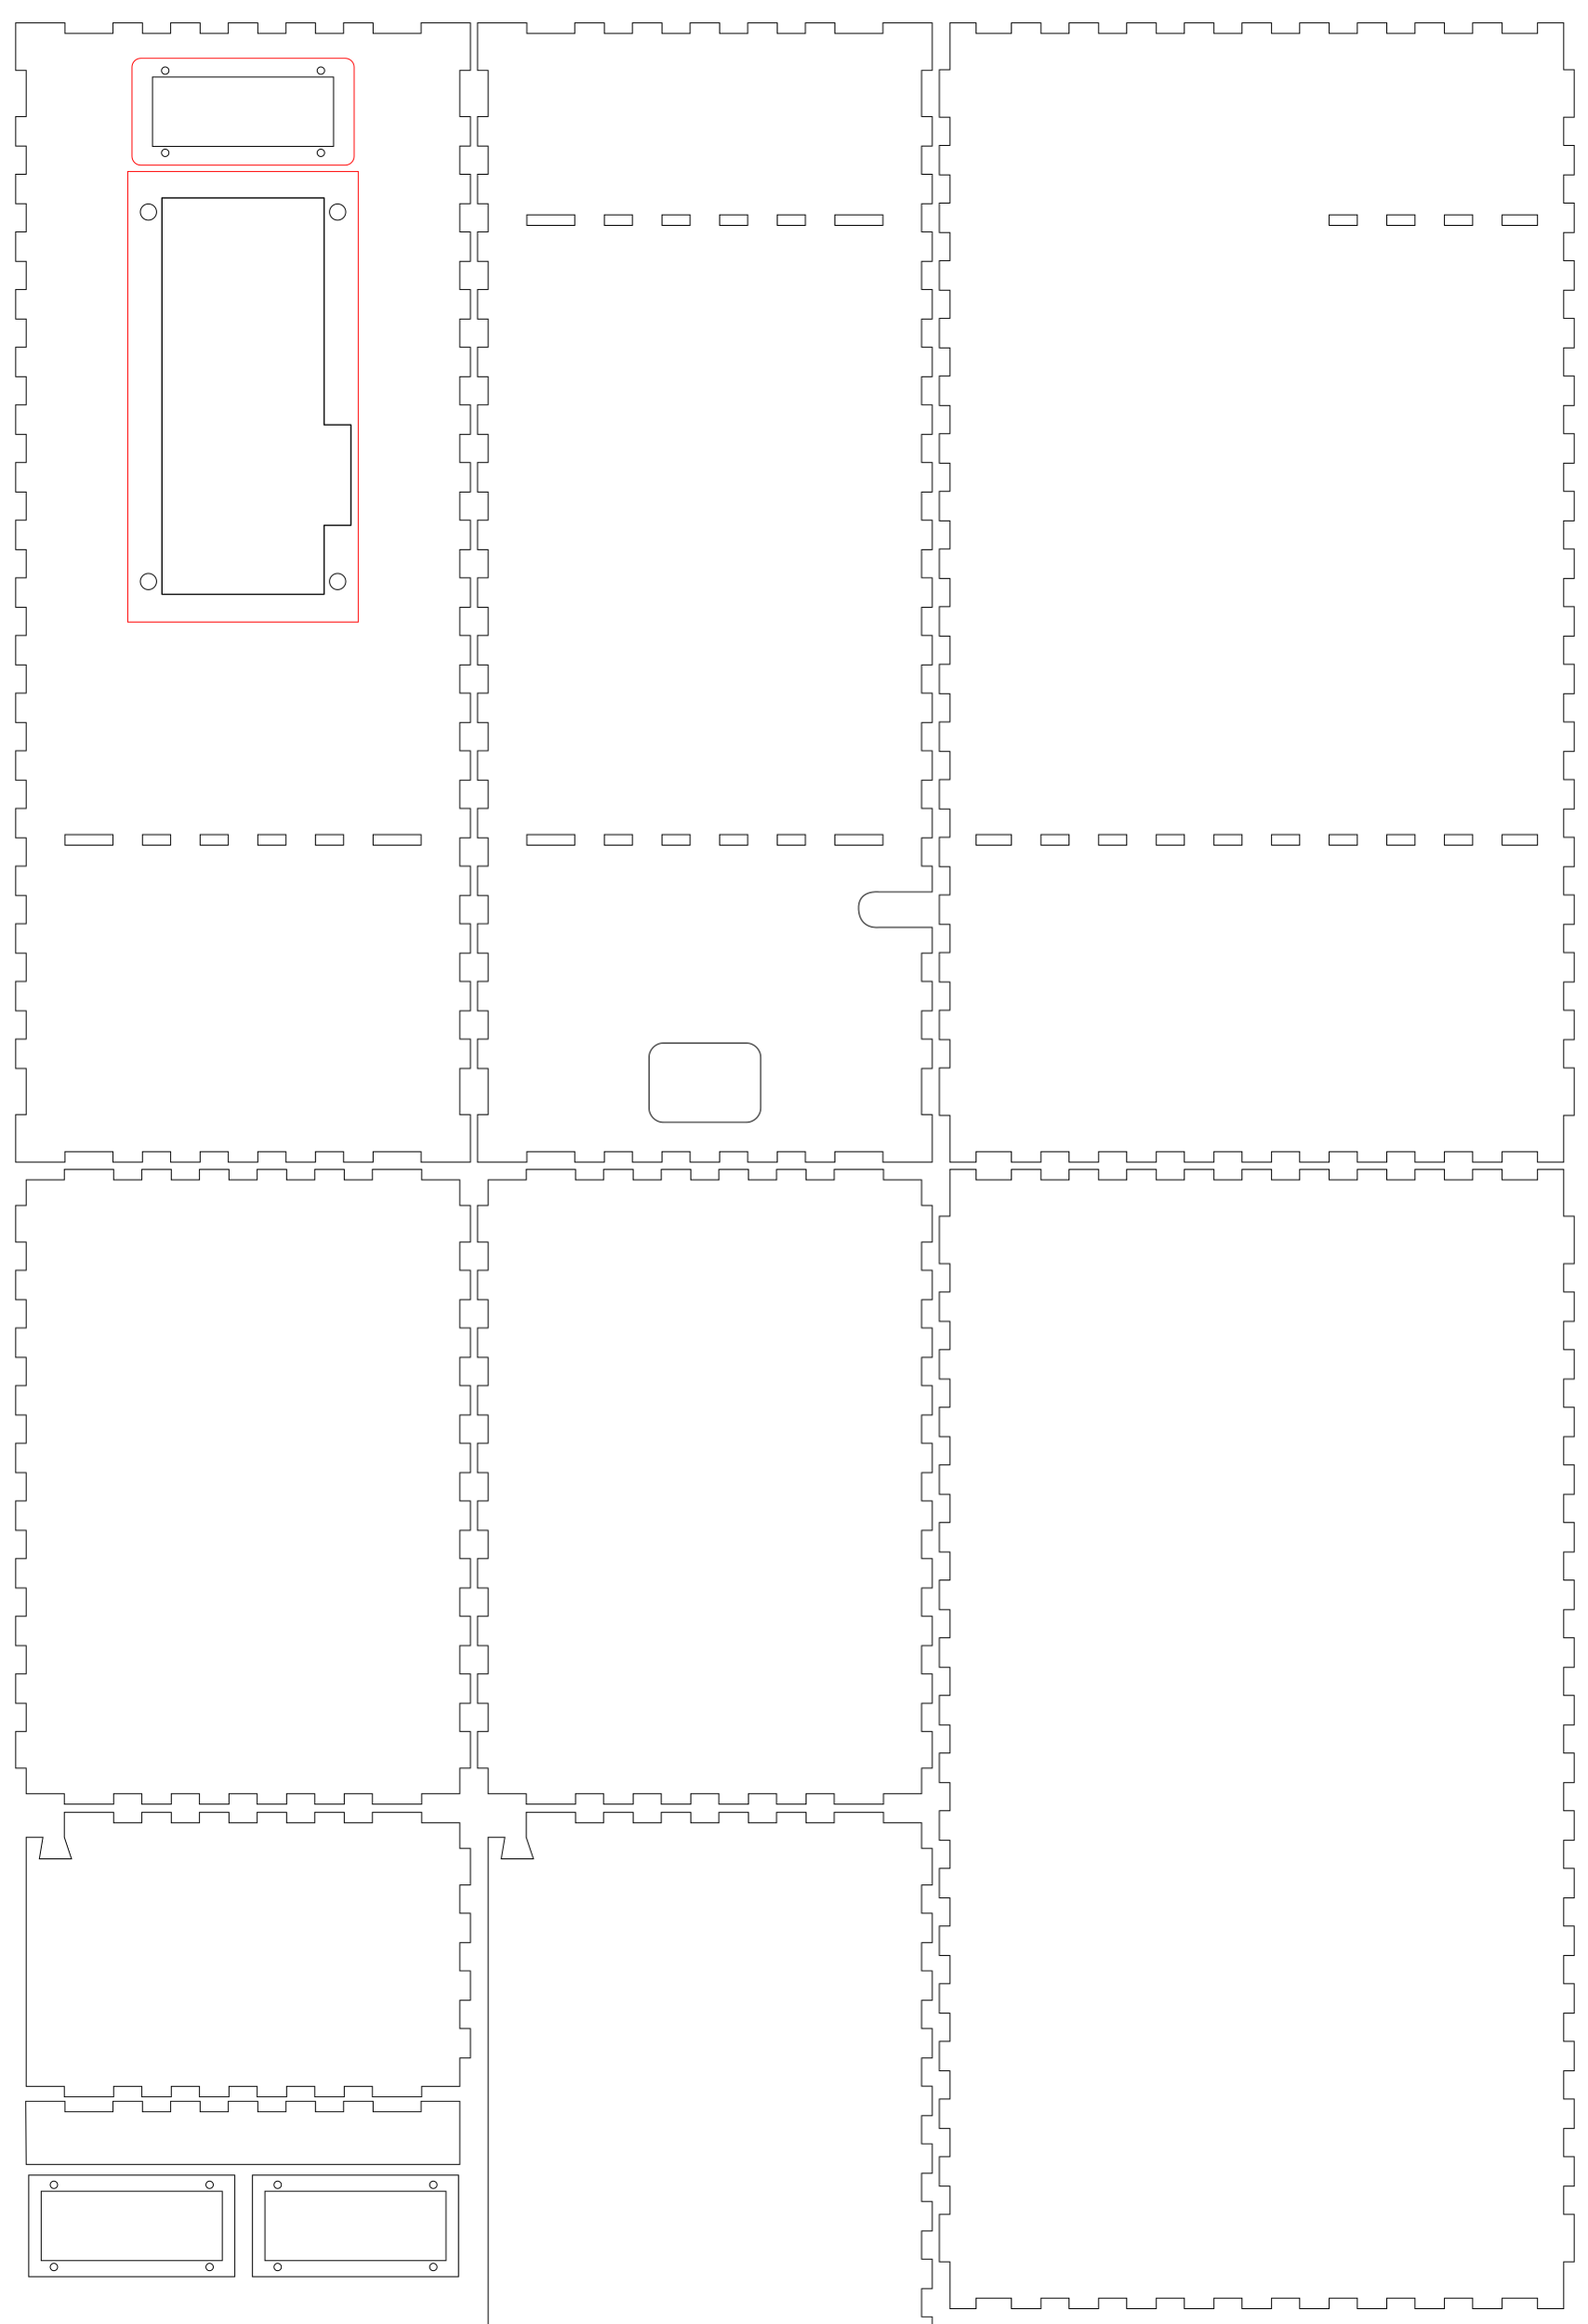
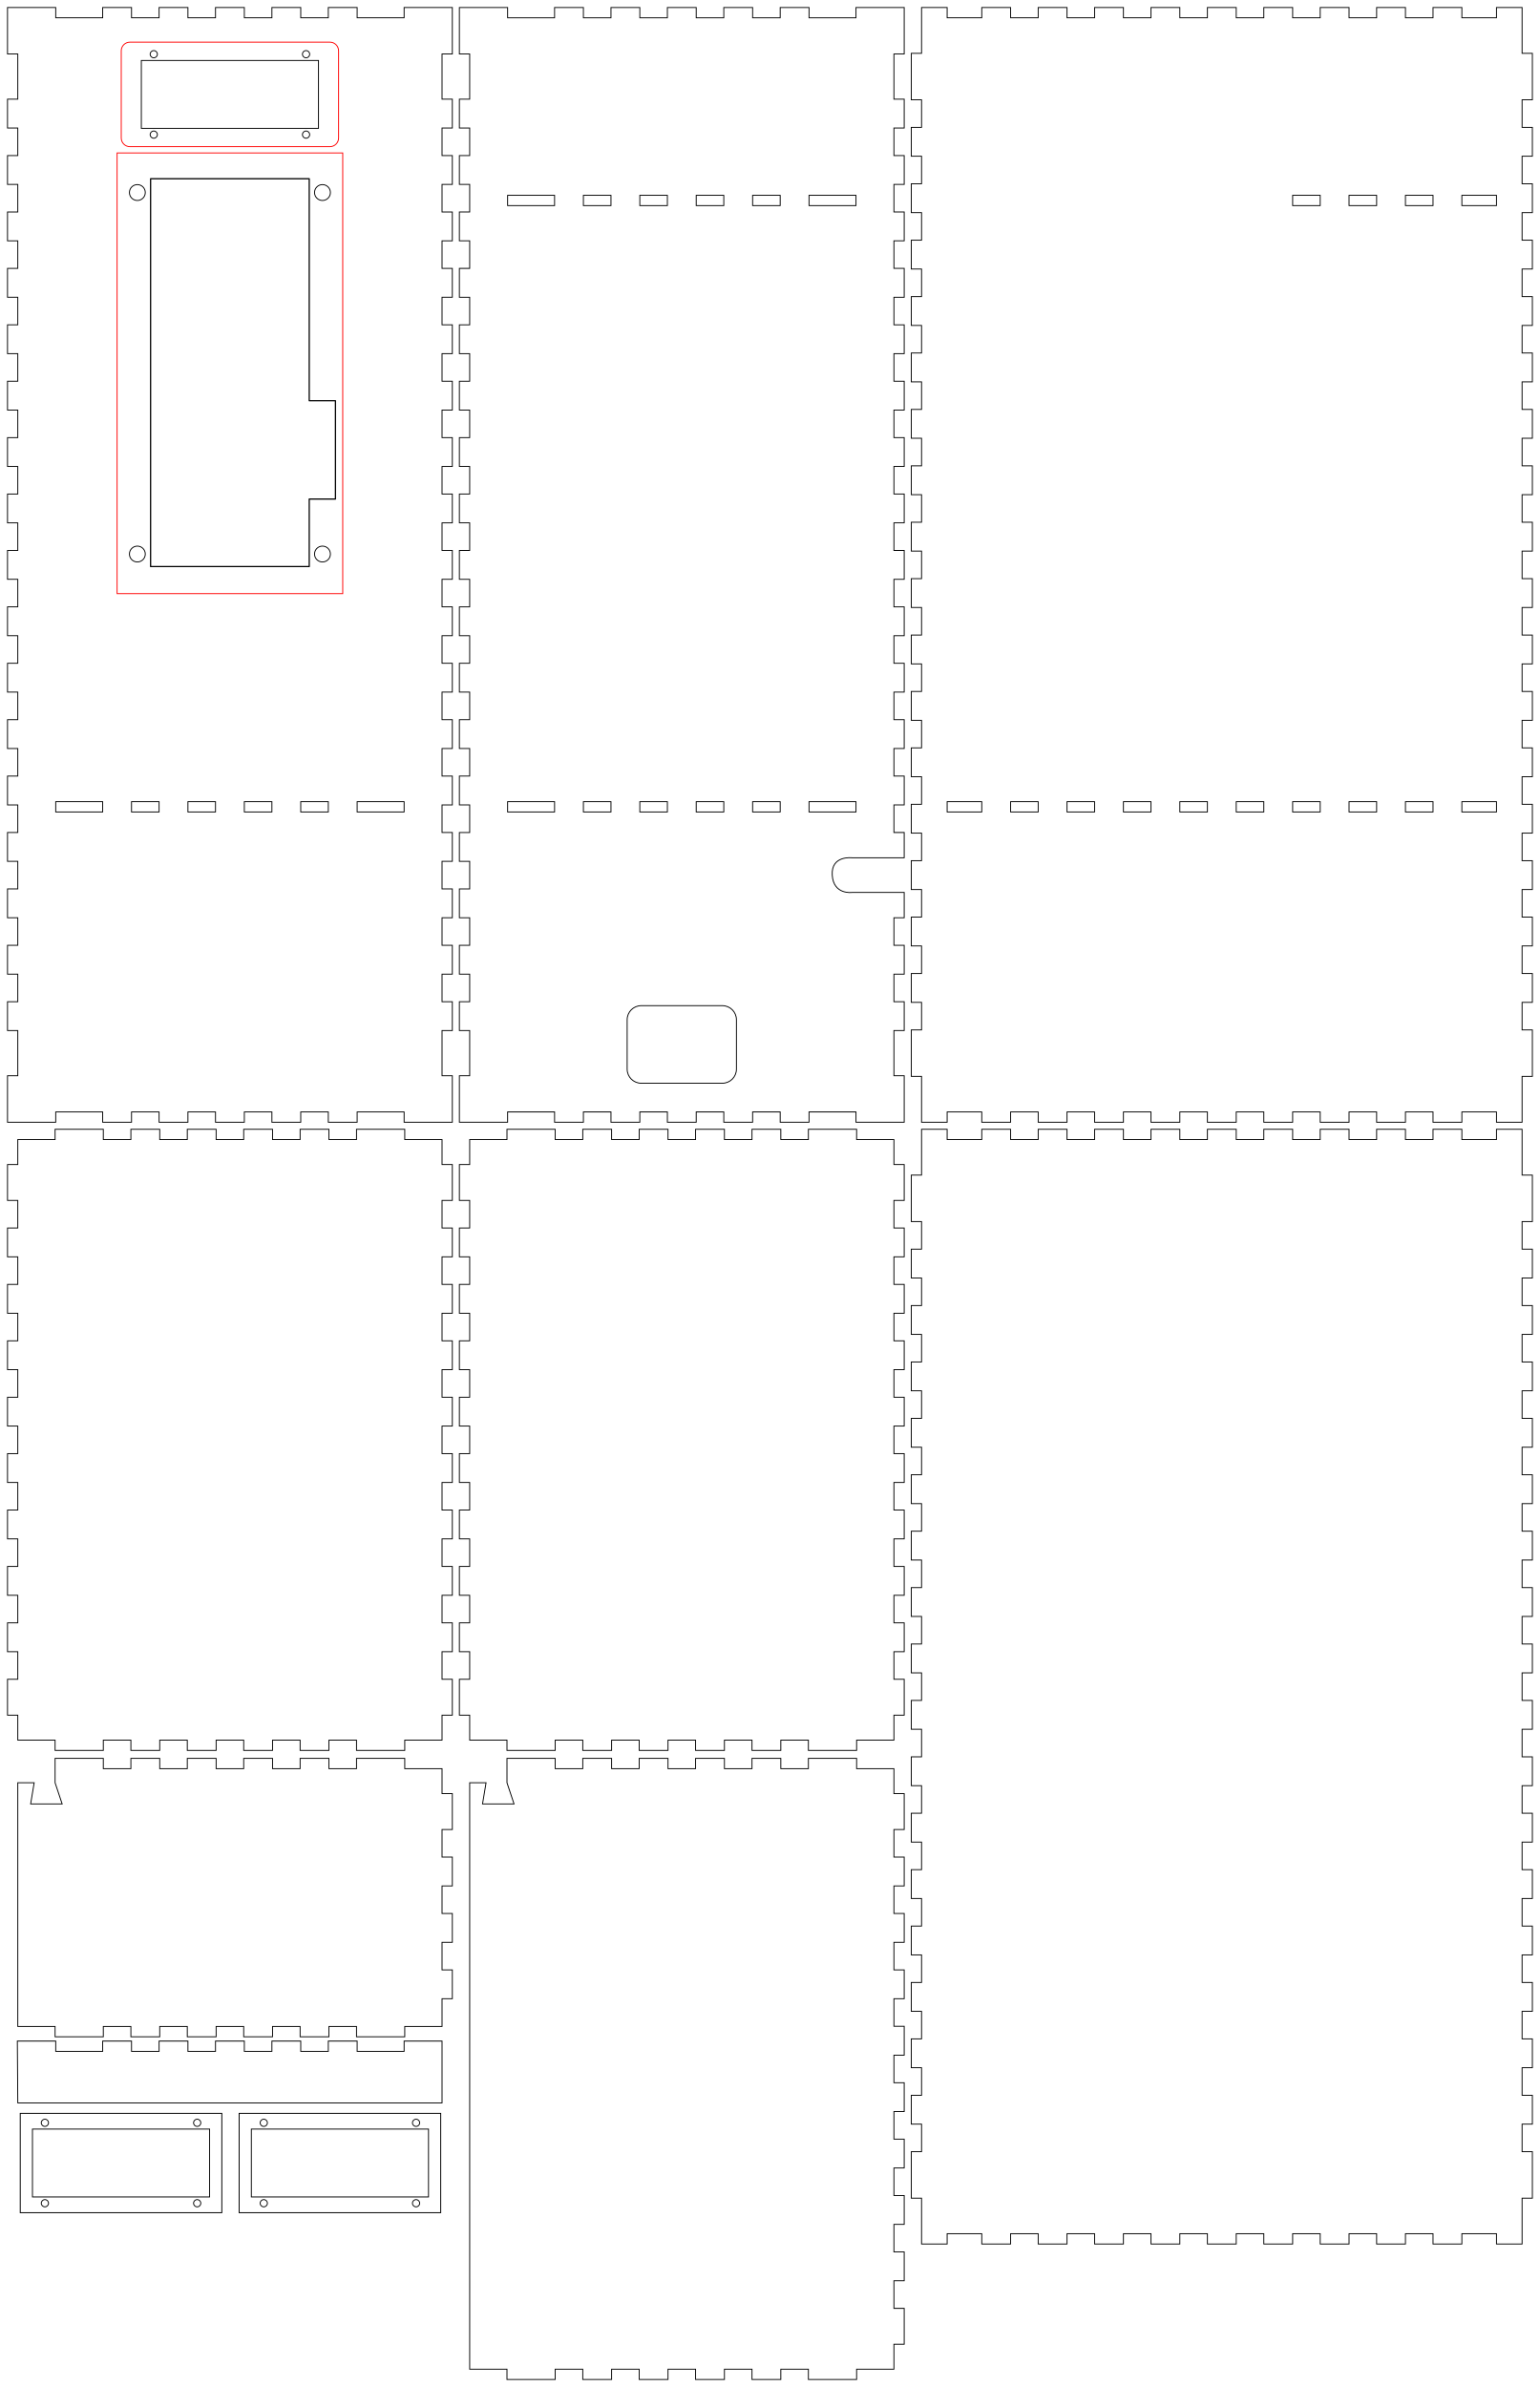
- <svg xmlns="http://www.w3.org/2000/svg" version="1.1" width="440.7mm" height="644.7mm" viewBox=" 0 0 1561.537 2284.372" id="svg2">
+ <svg xmlns="http://www.w3.org/2000/svg" version="1.1" width="436.794mm" height="677.048mm" viewBox="0 0 1547.697 2398.991" id="svg2">
  <defs id="defs30">
    <style id="style6">.a,.b{fill:none;}.a{stroke:#a52aff;stroke-miterlimit:10;stroke-width:0.5px;}.b{stroke:#000;stroke-linecap:round;stroke-linejoin:round;}</style>
  </defs>
-   <g transform="translate(15.41334,22.50002)" id="g4">
-     <polygon style="fill:none;stroke:#000000;stroke-width:0.9" points="48.472,0 48.472,10.346 95.669,10.346 95.669,0 124.654,0 124.654,10.346 152.362,10.346 152.362,0 181.347,0 181.347,10.346 209.055,10.346 209.055,0 238.04,0 238.04,10.346 265.748,10.346 265.748,0 294.733,0 294.733,10.346 322.441,10.346 322.441,0 351.425,0 351.425,10.346 398.622,10.346 398.622,0 447.095,0 447.095,46.701 436.748,46.701 436.748,92.126 447.095,92.126 447.095,121.11 436.748,121.11 436.748,148.819 447.095,148.819 447.095,177.803 436.748,177.803 436.748,205.512 447.095,205.512 447.095,234.496 436.748,234.496 436.748,262.205 447.095,262.205 447.095,291.189 436.748,291.189 436.748,318.898 447.095,318.898 447.095,347.882 436.748,347.882 436.748,375.591 447.095,375.591 447.095,404.575 436.748,404.575 436.748,432.284 447.095,432.284 447.095,461.268 436.748,461.268 436.748,488.977 447.095,488.977 447.095,517.961 436.748,517.961 436.748,545.67 447.095,545.67 447.095,574.654 436.748,574.654 436.748,602.363 447.095,602.363 447.095,631.347 436.748,631.347 436.748,659.056 447.095,659.056 447.095,688.04 436.748,688.04 436.748,715.749 447.095,715.749 447.095,744.733 436.748,744.733 436.748,772.442 447.095,772.442 447.095,801.426 436.748,801.426 436.748,829.135 447.095,829.135 447.095,858.119 436.748,858.119 436.748,885.827 447.095,885.827 447.095,914.812 436.748,914.812 436.748,942.52 447.095,942.52 447.095,971.505 436.748,971.505 436.748,999.213 447.095,999.213 447.095,1028.198 436.748,1028.198 436.748,1073.623 447.095,1073.623 447.095,1120.324 398.622,1120.324 398.622,1109.977 351.425,1109.977 351.425,1120.324 322.441,1120.324 322.441,1109.977 294.733,1109.977 294.733,1120.324 265.748,1120.324 265.748,1109.977 238.04,1109.977 238.04,1120.324 209.055,1120.324 209.055,1109.977 181.347,1109.977 181.347,1120.324 152.362,1120.324 152.362,1109.977 124.654,1109.977 124.654,1120.324 95.669,1120.324 95.669,1109.977 48.472,1109.977 48.472,1120.324 0,1120.324 0,1073.623 10.346,1073.623 10.346,1028.198 0,1028.198 0,999.213 10.346,999.213 10.346,971.505 0,971.505 0,942.52 10.346,942.52 10.346,914.812 0,914.812 0,885.827 10.346,885.827 10.346,858.119 0,858.119 0,829.135 10.346,829.135 10.346,801.426 0,801.426 0,772.442 10.346,772.442 10.346,744.733 0,744.733 0,715.749 10.346,715.749 10.346,688.04 0,688.04 0,659.056 10.346,659.056 10.346,631.347 0,631.347 0,602.363 10.346,602.363 10.346,574.654 0,574.654 0,545.67 10.346,545.67 10.346,517.961 0,517.961 0,488.977 10.346,488.977 10.346,461.268 0,461.268 0,432.284 10.346,432.284 10.346,404.575 0,404.575 0,375.591 10.346,375.591 10.346,347.882 0,347.882 0,318.898 10.346,318.898 10.346,291.189 0,291.189 0,262.205 10.346,262.205 10.346,234.496 0,234.496 0,205.512 10.346,205.512 10.346,177.803 0,177.803 0,148.819 10.346,148.819 10.346,121.11 0,121.11 0,92.126 10.346,92.126 10.346,46.701 0,46.701 0,0 " id="polygon6" />
+   <g transform="translate(7.536559,7.53662)" id="g4">
+     <polygon style="fill:none;stroke:#000000;stroke-width:0.9" points="95.669,0 124.654,0 124.654,10.346 152.362,10.346 152.362,0 181.347,0 181.347,10.346 209.055,10.346 209.055,0 238.04,0 238.04,10.346 265.748,10.346 265.748,0 294.733,0 294.733,10.346 322.441,10.346 322.441,0 351.425,0 351.425,10.346 398.622,10.346 398.622,0 447.095,0 447.095,46.701 436.748,46.701 436.748,92.126 447.095,92.126 447.095,121.11 436.748,121.11 436.748,148.819 447.095,148.819 447.095,177.803 436.748,177.803 436.748,205.512 447.095,205.512 447.095,234.496 436.748,234.496 436.748,262.205 447.095,262.205 447.095,291.189 436.748,291.189 436.748,318.898 447.095,318.898 447.095,347.882 436.748,347.882 436.748,375.591 447.095,375.591 447.095,404.575 436.748,404.575 436.748,432.284 447.095,432.284 447.095,461.268 436.748,461.268 436.748,488.977 447.095,488.977 447.095,517.961 436.748,517.961 436.748,545.67 447.095,545.67 447.095,574.654 436.748,574.654 436.748,602.363 447.095,602.363 447.095,631.347 436.748,631.347 436.748,659.056 447.095,659.056 447.095,688.04 436.748,688.04 436.748,715.749 447.095,715.749 447.095,744.733 436.748,744.733 436.748,772.442 447.095,772.442 447.095,801.426 436.748,801.426 436.748,829.135 447.095,829.135 447.095,858.119 436.748,858.119 436.748,885.827 447.095,885.827 447.095,914.812 436.748,914.812 436.748,942.52 447.095,942.52 447.095,971.505 436.748,971.505 436.748,999.213 447.095,999.213 447.095,1028.198 436.748,1028.198 436.748,1073.623 447.095,1073.623 447.095,1120.324 398.622,1120.324 398.622,1109.977 351.425,1109.977 351.425,1120.324 322.441,1120.324 322.441,1109.977 294.733,1109.977 294.733,1120.324 265.748,1120.324 265.748,1109.977 238.04,1109.977 238.04,1120.324 209.055,1120.324 209.055,1109.977 181.347,1109.977 181.347,1120.324 152.362,1120.324 152.362,1109.977 124.654,1109.977 124.654,1120.324 95.669,1120.324 95.669,1109.977 48.472,1109.977 48.472,1120.324 0,1120.324 0,1073.623 10.346,1073.623 10.346,1028.198 0,1028.198 0,999.213 10.346,999.213 10.346,971.505 0,971.505 0,942.52 10.346,942.52 10.346,914.812 0,914.812 0,885.827 10.346,885.827 10.346,858.119 0,858.119 0,829.135 10.346,829.135 10.346,801.426 0,801.426 0,772.442 10.346,772.442 10.346,744.733 0,744.733 0,715.749 10.346,715.749 10.346,688.04 0,688.04 0,659.056 10.346,659.056 10.346,631.347 0,631.347 0,602.363 10.346,602.363 10.346,574.654 0,574.654 0,545.67 10.346,545.67 10.346,517.961 0,517.961 0,488.977 10.346,488.977 10.346,461.268 0,461.268 0,432.284 10.346,432.284 10.346,404.575 0,404.575 0,375.591 10.346,375.591 10.346,347.882 0,347.882 0,318.898 10.346,318.898 10.346,291.189 0,291.189 0,262.205 10.346,262.205 10.346,234.496 0,234.496 0,205.512 10.346,205.512 10.346,177.803 0,177.803 0,148.819 10.346,148.819 10.346,121.11 0,121.11 0,92.126 10.346,92.126 10.346,46.701 0,46.701 0,0 48.472,0 48.472,10.346 95.669,10.346 " id="polygon6" />
  </g>
-   <g transform="translate(469.5949, 22.50002) " id="g8">
+   <g transform="translate(461.7181,7.53662)" id="g8">
    <path style="fill:none;stroke:#000000;stroke-width:0.9" d="m 0,0 48.472,0 0,10.346 47.197,0 0,-10.346 28.984,0 0,10.346 27.709,0 0,-10.346 28.984,0 0,10.346 27.709,0 0,-10.346 28.984,0 0,10.346 27.709,0 0,-10.346 28.984,0 0,10.346 27.709,0 0,-10.346 28.984,0 0,10.346 47.197,0 0,-10.346 48.472,0 0,46.701 -10.346,0 0,45.425 10.346,0 0,28.984 -10.346,0 0,27.709 10.346,0 0,28.984 -10.346,0 0,27.709 10.346,0 0,28.984 -10.346,0 0,27.709 10.346,0 0,28.984 -10.346,0 0,27.709 10.346,0 0,28.984 -10.346,0 0,27.709 10.346,0 0,28.984 -10.346,0 0,27.709 10.346,0 0,28.984 -10.346,0 0,27.709 10.346,0 0,28.984 -10.346,0 0,27.709 10.346,0 0,28.984 -10.346,0 0,27.709 10.346,0 0,28.984 -10.346,0 0,27.709 10.346,0 0,28.984 -10.346,0 0,27.709 10.346,0 0,28.984 -10.346,0 0,27.709 10.346,0 0,28.984 -10.346,0 0,27.709 10.346,0 0,25.441 -52.347,0 c 0,0 -21.25,-2.688 -20,17.398 1.25,20.086 20,17.398 20,17.398 l 52.347,0 0,25.441 -10.346,0 0,27.709 10.346,0 0,28.984 -10.346,0 0,27.709 10.346,0 0,28.984 -10.346,0 0,45.425 10.346,0 0,46.701 -48.472,0 0,-10.347 -47.197,0 0,10.347 -28.984,0 0,-10.347 -27.709,0 0,10.347 -28.984,0 0,-10.347 -27.709,0 0,10.347 -28.984,0 0,-10.347 -27.709,0 0,10.347 -28.984,0 0,-10.347 -27.709,0 0,10.347 -28.984,0 0,-10.347 -47.197,0 0,10.347 -48.472,0 0,-46.701 10.346,0 0,-45.425 -10.346,0 0,-28.984 10.346,0 0,-27.709 -10.346,0 0,-28.984 10.346,0 0,-27.709 -10.346,0 0,-28.984 10.346,0 0,-27.709 -10.346,0 0,-28.984 10.346,0 0,-27.709 -10.346,0 0,-28.984 10.346,0 0,-27.709 -10.346,0 0,-28.984 10.346,0 0,-27.709 -10.346,0 0,-28.984 10.346,0 0,-27.709 -10.346,0 0,-28.984 10.346,0 0,-27.709 -10.346,0 0,-28.984 10.346,0 0,-27.709 -10.346,0 0,-28.984 10.346,0 0,-27.709 -10.346,0 0,-28.984 10.346,0 0,-27.709 -10.346,0 0,-28.984 10.346,0 0,-27.709 -10.346,0 0,-28.984 10.346,0 0,-27.709 -10.346,0 0,-28.984 10.346,0 0,-27.709 -10.346,0 0,-28.984 10.346,0 0,-27.709 -10.346,0 0,-28.984 10.346,0 0,-27.709 -10.346,0 0,-28.984 10.346,0 0,-45.425 -10.346,0 z" id="polygon10" />
  </g>
-   <g transform="translate(923.7763,22.50002)" id="g12">
-     <polygon style="fill:none;stroke:#000000;stroke-width:0.9" points="36.071,0 36.071,10.346 70.866,10.346 70.866,0 99.85,0 99.85,10.346 127.559,10.346 127.559,0 156.543,0 156.543,10.346 184.252,10.346 184.252,0 213.236,0 213.236,10.346 240.945,10.346 240.945,0 269.929,0 269.929,10.346 297.638,10.346 297.638,0 326.622,0 326.622,10.346 354.331,10.346 354.331,0 383.315,0 383.315,10.346 411.024,10.346 411.024,0 440.008,0 440.008,10.346 467.717,10.346 467.717,0 496.701,0 496.701,10.346 524.41,10.346 524.41,0 553.394,0 553.394,10.346 588.189,10.346 588.189,0 613.914,0 613.914,46.063 624.26,46.063 624.26,92.764 613.914,92.764 613.914,120.473 624.26,120.473 624.26,149.457 613.914,149.457 613.914,177.166 624.26,177.166 624.26,206.15 613.914,206.15 613.914,233.858 624.26,233.858 624.26,262.843 613.914,262.843 613.914,290.551 624.26,290.551 624.26,319.536 613.914,319.536 613.914,347.244 624.26,347.244 624.26,376.229 613.914,376.229 613.914,403.937 624.26,403.937 624.26,432.922 613.914,432.922 613.914,460.63 624.26,460.63 624.26,489.615 613.914,489.615 613.914,517.323 624.26,517.323 624.26,546.308 613.914,546.308 613.914,574.016 624.26,574.016 624.26,603 613.914,603 613.914,630.709 624.26,630.709 624.26,659.693 613.914,659.693 613.914,687.402 624.26,687.402 624.26,716.386 613.914,716.386 613.914,744.095 624.26,744.095 624.26,773.079 613.914,773.079 613.914,800.788 624.26,800.788 624.26,829.772 613.914,829.772 613.914,857.481 624.26,857.481 624.26,886.465 613.914,886.465 613.914,914.174 624.26,914.174 624.26,943.158 613.914,943.158 613.914,970.867 624.26,970.867 624.26,999.851 613.914,999.851 613.914,1027.56 624.26,1027.56 624.26,1074.261 613.914,1074.261 613.914,1120.324 588.189,1120.324 588.189,1109.977 553.394,1109.977 553.394,1120.324 524.41,1120.324 524.41,1109.977 496.701,1109.977 496.701,1120.324 467.717,1120.324 467.717,1109.977 440.008,1109.977 440.008,1120.324 411.024,1120.324 411.024,1109.977 383.315,1109.977 383.315,1120.324 354.331,1120.324 354.331,1109.977 326.622,1109.977 326.622,1120.324 297.638,1120.324 297.638,1109.977 269.929,1109.977 269.929,1120.324 240.945,1120.324 240.945,1109.977 213.236,1109.977 213.236,1120.324 184.252,1120.324 184.252,1109.977 156.543,1109.977 156.543,1120.324 127.559,1120.324 127.559,1109.977 99.85,1109.977 99.85,1120.324 70.866,1120.324 70.866,1109.977 36.071,1109.977 36.071,1120.324 10.346,1120.324 10.346,1074.261 0,1074.261 0,1027.56 10.346,1027.56 10.346,999.851 0,999.851 0,970.867 10.346,970.867 10.346,943.158 0,943.158 0,914.174 10.346,914.174 10.346,886.465 0,886.465 0,857.481 10.346,857.481 10.346,829.772 0,829.772 0,800.788 10.346,800.788 10.346,773.079 0,773.079 0,744.095 10.346,744.095 10.346,716.386 0,716.386 0,687.402 10.346,687.402 10.346,659.693 0,659.693 0,630.709 10.346,630.709 10.346,603 0,603 0,574.016 10.346,574.016 10.346,546.308 0,546.308 0,517.323 10.346,517.323 10.346,489.615 0,489.615 0,460.63 10.346,460.63 10.346,432.922 0,432.922 0,403.937 10.346,403.937 10.346,376.229 0,376.229 0,347.244 10.346,347.244 10.346,319.536 0,319.536 0,290.551 10.346,290.551 10.346,262.843 0,262.843 0,233.858 10.346,233.858 10.346,206.15 0,206.15 0,177.166 10.346,177.166 10.346,149.457 0,149.457 0,120.473 10.346,120.473 10.346,92.764 0,92.764 0,46.063 10.346,46.063 10.346,0 " id="polygon14" />
+   <g transform="translate(915.8995,7.53662)" id="g12">
+     <polygon style="fill:none;stroke:#000000;stroke-width:0.9" points="70.866,0 99.85,0 99.85,10.346 127.559,10.346 127.559,0 156.543,0 156.543,10.346 184.252,10.346 184.252,0 213.236,0 213.236,10.346 240.945,10.346 240.945,0 269.929,0 269.929,10.346 297.638,10.346 297.638,0 326.622,0 326.622,10.346 354.331,10.346 354.331,0 383.315,0 383.315,10.346 411.024,10.346 411.024,0 440.008,0 440.008,10.346 467.717,10.346 467.717,0 496.701,0 496.701,10.346 524.41,10.346 524.41,0 553.394,0 553.394,10.346 588.189,10.346 588.189,0 613.914,0 613.914,46.063 624.26,46.063 624.26,92.764 613.914,92.764 613.914,120.473 624.26,120.473 624.26,149.457 613.914,149.457 613.914,177.166 624.26,177.166 624.26,206.15 613.914,206.15 613.914,233.858 624.26,233.858 624.26,262.843 613.914,262.843 613.914,290.551 624.26,290.551 624.26,319.536 613.914,319.536 613.914,347.244 624.26,347.244 624.26,376.229 613.914,376.229 613.914,403.937 624.26,403.937 624.26,432.922 613.914,432.922 613.914,460.63 624.26,460.63 624.26,489.615 613.914,489.615 613.914,517.323 624.26,517.323 624.26,546.308 613.914,546.308 613.914,574.016 624.26,574.016 624.26,603 613.914,603 613.914,630.709 624.26,630.709 624.26,659.693 613.914,659.693 613.914,687.402 624.26,687.402 624.26,716.386 613.914,716.386 613.914,744.095 624.26,744.095 624.26,773.079 613.914,773.079 613.914,800.788 624.26,800.788 624.26,829.772 613.914,829.772 613.914,857.481 624.26,857.481 624.26,886.465 613.914,886.465 613.914,914.174 624.26,914.174 624.26,943.158 613.914,943.158 613.914,970.867 624.26,970.867 624.26,999.851 613.914,999.851 613.914,1027.56 624.26,1027.56 624.26,1074.261 613.914,1074.261 613.914,1120.324 588.189,1120.324 588.189,1109.977 553.394,1109.977 553.394,1120.324 524.41,1120.324 524.41,1109.977 496.701,1109.977 496.701,1120.324 467.717,1120.324 467.717,1109.977 440.008,1109.977 440.008,1120.324 411.024,1120.324 411.024,1109.977 383.315,1109.977 383.315,1120.324 354.331,1120.324 354.331,1109.977 326.622,1109.977 326.622,1120.324 297.638,1120.324 297.638,1109.977 269.929,1109.977 269.929,1120.324 240.945,1120.324 240.945,1109.977 213.236,1109.977 213.236,1120.324 184.252,1120.324 184.252,1109.977 156.543,1109.977 156.543,1120.324 127.559,1120.324 127.559,1109.977 99.85,1109.977 99.85,1120.324 70.866,1120.324 70.866,1109.977 36.071,1109.977 36.071,1120.324 10.346,1120.324 10.346,1074.261 0,1074.261 0,1027.56 10.346,1027.56 10.346,999.851 0,999.851 0,970.867 10.346,970.867 10.346,943.158 0,943.158 0,914.174 10.346,914.174 10.346,886.465 0,886.465 0,857.481 10.346,857.481 10.346,829.772 0,829.772 0,800.788 10.346,800.788 10.346,773.079 0,773.079 0,744.095 10.346,744.095 10.346,716.386 0,716.386 0,687.402 10.346,687.402 10.346,659.693 0,659.693 0,630.709 10.346,630.709 10.346,603 0,603 0,574.016 10.346,574.016 10.346,546.308 0,546.308 0,517.323 10.346,517.323 10.346,489.615 0,489.615 0,460.63 10.346,460.63 10.346,432.922 0,432.922 0,403.937 10.346,403.937 10.346,376.229 0,376.229 0,347.244 10.346,347.244 10.346,319.536 0,319.536 0,290.551 10.346,290.551 10.346,262.843 0,262.843 0,233.858 10.346,233.858 10.346,206.15 0,206.15 0,177.166 10.346,177.166 10.346,149.457 0,149.457 0,120.473 10.346,120.473 10.346,92.764 0,92.764 0,46.063 10.346,46.063 10.346,0 36.071,0 36.071,10.346 70.866,10.346 " id="polygon14" />
  </g>
-   <g transform="translate(923.7763,1149.91)" id="g16">
-     <polygon style="fill:none;stroke:#000000;stroke-width:0.9" points="36.071,10.346 70.866,10.346 70.866,0 99.85,0 99.85,10.346 127.559,10.346 127.559,0 156.543,0 156.543,10.346 184.252,10.346 184.252,0 213.236,0 213.236,10.346 240.945,10.346 240.945,0 269.929,0 269.929,10.346 297.638,10.346 297.638,0 326.622,0 326.622,10.346 354.331,10.346 354.331,0 383.315,0 383.315,10.346 411.024,10.346 411.024,0 440.008,0 440.008,10.346 467.717,10.346 467.717,0 496.701,0 496.701,10.346 524.41,10.346 524.41,0 553.394,0 553.394,10.346 588.189,10.346 588.189,0 613.914,0 613.914,46.063 624.26,46.063 624.26,92.764 613.914,92.764 613.914,120.473 624.26,120.473 624.26,149.457 613.914,149.457 613.914,177.166 624.26,177.166 624.26,206.15 613.914,206.15 613.914,233.858 624.26,233.858 624.26,262.843 613.914,262.843 613.914,290.551 624.26,290.551 624.26,319.536 613.914,319.536 613.914,347.244 624.26,347.244 624.26,376.229 613.914,376.229 613.914,403.937 624.26,403.937 624.26,432.922 613.914,432.922 613.914,460.63 624.26,460.63 624.26,489.615 613.914,489.615 613.914,517.323 624.26,517.323 624.26,546.308 613.914,546.308 613.914,574.016 624.26,574.016 624.26,603 613.914,603 613.914,630.709 624.26,630.709 624.26,659.693 613.914,659.693 613.914,687.402 624.26,687.402 624.26,716.386 613.914,716.386 613.914,744.095 624.26,744.095 624.26,773.079 613.914,773.079 613.914,800.788 624.26,800.788 624.26,829.772 613.914,829.772 613.914,857.481 624.26,857.481 624.26,886.465 613.914,886.465 613.914,914.174 624.26,914.174 624.26,943.158 613.914,943.158 613.914,970.867 624.26,970.867 624.26,999.851 613.914,999.851 613.914,1027.56 624.26,1027.56 624.26,1074.261 613.914,1074.261 613.914,1120.324 588.189,1120.324 588.189,1109.977 553.394,1109.977 553.394,1120.324 524.41,1120.324 524.41,1109.977 496.701,1109.977 496.701,1120.324 467.717,1120.324 467.717,1109.977 440.008,1109.977 440.008,1120.324 411.024,1120.324 411.024,1109.977 383.315,1109.977 383.315,1120.324 354.331,1120.324 354.331,1109.977 326.622,1109.977 326.622,1120.324 297.638,1120.324 297.638,1109.977 269.929,1109.977 269.929,1120.324 240.945,1120.324 240.945,1109.977 213.236,1109.977 213.236,1120.324 184.252,1120.324 184.252,1109.977 156.543,1109.977 156.543,1120.324 127.559,1120.324 127.559,1109.977 99.85,1109.977 99.85,1120.324 70.866,1120.324 70.866,1109.977 36.071,1109.977 36.071,1120.324 10.346,1120.324 10.346,1074.261 0,1074.261 0,1027.56 10.346,1027.56 10.346,999.851 0,999.851 0,970.867 10.346,970.867 10.346,943.158 0,943.158 0,914.174 10.346,914.174 10.346,886.465 0,886.465 0,857.481 10.346,857.481 10.346,829.772 0,829.772 0,800.788 10.346,800.788 10.346,773.079 0,773.079 0,744.095 10.346,744.095 10.346,716.386 0,716.386 0,687.402 10.346,687.402 10.346,659.693 0,659.693 0,630.709 10.346,630.709 10.346,603 0,603 0,574.016 10.346,574.016 10.346,546.308 0,546.308 0,517.323 10.346,517.323 10.346,489.615 0,489.615 0,460.63 10.346,460.63 10.346,432.922 0,432.922 0,403.937 10.346,403.937 10.346,376.229 0,376.229 0,347.244 10.346,347.244 10.346,319.536 0,319.536 0,290.551 10.346,290.551 10.346,262.843 0,262.843 0,233.858 10.346,233.858 10.346,206.15 0,206.15 0,177.166 10.346,177.166 10.346,149.457 0,149.457 0,120.473 10.346,120.473 10.346,92.764 0,92.764 0,46.063 10.346,46.063 10.346,0 36.071,0 " id="polygon18" />
+   <g transform="translate(915.8995,1134.947)" id="g16">
+     <polygon style="fill:none;stroke:#000000;stroke-width:0.9" points="99.85,0 99.85,10.346 127.559,10.346 127.559,0 156.543,0 156.543,10.346 184.252,10.346 184.252,0 213.236,0 213.236,10.346 240.945,10.346 240.945,0 269.929,0 269.929,10.346 297.638,10.346 297.638,0 326.622,0 326.622,10.346 354.331,10.346 354.331,0 383.315,0 383.315,10.346 411.024,10.346 411.024,0 440.008,0 440.008,10.346 467.717,10.346 467.717,0 496.701,0 496.701,10.346 524.41,10.346 524.41,0 553.394,0 553.394,10.346 588.189,10.346 588.189,0 613.914,0 613.914,46.063 624.26,46.063 624.26,92.764 613.914,92.764 613.914,120.473 624.26,120.473 624.26,149.457 613.914,149.457 613.914,177.166 624.26,177.166 624.26,206.15 613.914,206.15 613.914,233.858 624.26,233.858 624.26,262.843 613.914,262.843 613.914,290.551 624.26,290.551 624.26,319.536 613.914,319.536 613.914,347.244 624.26,347.244 624.26,376.229 613.914,376.229 613.914,403.937 624.26,403.937 624.26,432.922 613.914,432.922 613.914,460.63 624.26,460.63 624.26,489.615 613.914,489.615 613.914,517.323 624.26,517.323 624.26,546.308 613.914,546.308 613.914,574.016 624.26,574.016 624.26,603 613.914,603 613.914,630.709 624.26,630.709 624.26,659.693 613.914,659.693 613.914,687.402 624.26,687.402 624.26,716.386 613.914,716.386 613.914,744.095 624.26,744.095 624.26,773.079 613.914,773.079 613.914,800.788 624.26,800.788 624.26,829.772 613.914,829.772 613.914,857.481 624.26,857.481 624.26,886.465 613.914,886.465 613.914,914.174 624.26,914.174 624.26,943.158 613.914,943.158 613.914,970.867 624.26,970.867 624.26,999.851 613.914,999.851 613.914,1027.56 624.26,1027.56 624.26,1074.261 613.914,1074.261 613.914,1120.324 588.189,1120.324 588.189,1109.977 553.394,1109.977 553.394,1120.324 524.41,1120.324 524.41,1109.977 496.701,1109.977 496.701,1120.324 467.717,1120.324 467.717,1109.977 440.008,1109.977 440.008,1120.324 411.024,1120.324 411.024,1109.977 383.315,1109.977 383.315,1120.324 354.331,1120.324 354.331,1109.977 326.622,1109.977 326.622,1120.324 297.638,1120.324 297.638,1109.977 269.929,1109.977 269.929,1120.324 240.945,1120.324 240.945,1109.977 213.236,1109.977 213.236,1120.324 184.252,1120.324 184.252,1109.977 156.543,1109.977 156.543,1120.324 127.559,1120.324 127.559,1109.977 99.85,1109.977 99.85,1120.324 70.866,1120.324 70.866,1109.977 36.071,1109.977 36.071,1120.324 10.346,1120.324 10.346,1074.261 0,1074.261 0,1027.56 10.346,1027.56 10.346,999.851 0,999.851 0,970.867 10.346,970.867 10.346,943.158 0,943.158 0,914.174 10.346,914.174 10.346,886.465 0,886.465 0,857.481 10.346,857.481 10.346,829.772 0,829.772 0,800.788 10.346,800.788 10.346,773.079 0,773.079 0,744.095 10.346,744.095 10.346,716.386 0,716.386 0,687.402 10.346,687.402 10.346,659.693 0,659.693 0,630.709 10.346,630.709 10.346,603 0,603 0,574.016 10.346,574.016 10.346,546.308 0,546.308 0,517.323 10.346,517.323 10.346,489.615 0,489.615 0,460.63 10.346,460.63 10.346,432.922 0,432.922 0,403.937 10.346,403.937 10.346,376.229 0,376.229 0,347.244 10.346,347.244 10.346,319.536 0,319.536 0,290.551 10.346,290.551 10.346,262.843 0,262.843 0,233.858 10.346,233.858 10.346,206.15 0,206.15 0,177.166 10.346,177.166 10.346,149.457 0,149.457 0,120.473 10.346,120.473 10.346,92.764 0,92.764 0,46.063 10.346,46.063 10.346,0 36.071,0 36.071,10.346 70.866,10.346 70.866,0 " id="polygon18" />
  </g>
-   <g transform="translate(15.41334,1149.91)" id="g20">
-     <polygon style="fill:none;stroke:#000000;stroke-width:0.9" points="47.835,0 96.307,0 96.307,10.346 124.016,10.346 124.016,0 153,0 153,10.346 180.709,10.346 180.709,0 209.693,0 209.693,10.346 237.402,10.346 237.402,0 266.386,0 266.386,10.346 294.095,10.346 294.095,0 323.079,0 323.079,10.346 350.788,10.346 350.788,0 399.26,0 399.26,10.346 436.748,10.346 436.748,35.433 447.095,35.433 447.095,71.504 436.748,71.504 436.748,99.213 447.095,99.213 447.095,128.197 436.748,128.197 436.748,155.906 447.095,155.906 447.095,184.89 436.748,184.89 436.748,212.599 447.095,212.599 447.095,241.583 436.748,241.583 436.748,269.292 447.095,269.292 447.095,298.276 436.748,298.276 436.748,325.985 447.095,325.985 447.095,354.969 436.748,354.969 436.748,382.677 447.095,382.677 447.095,411.662 436.748,411.662 436.748,439.37 447.095,439.37 447.095,468.355 436.748,468.355 436.748,496.063 447.095,496.063 447.095,525.048 436.748,525.048 436.748,552.756 447.095,552.756 447.095,588.827 436.748,588.827 436.748,613.914 399.26,613.914 399.26,624.26 350.788,624.26 350.788,613.914 323.079,613.914 323.079,624.26 294.095,624.26 294.095,613.914 266.386,613.914 266.386,624.26 237.402,624.26 237.402,613.914 209.693,613.914 209.693,624.26 180.709,624.26 180.709,613.914 153,613.914 153,624.26 124.016,624.26 124.016,613.914 96.307,613.914 96.307,624.26 47.835,624.26 47.835,613.914 10.346,613.914 10.346,588.827 0,588.827 0,552.756 10.346,552.756 10.346,525.048 0,525.048 0,496.063 10.346,496.063 10.346,468.355 0,468.355 0,439.37 10.346,439.37 10.346,411.662 0,411.662 0,382.677 10.346,382.677 10.346,354.969 0,354.969 0,325.985 10.346,325.985 10.346,298.276 0,298.276 0,269.292 10.346,269.292 10.346,241.583 0,241.583 0,212.599 10.346,212.599 10.346,184.89 0,184.89 0,155.906 10.346,155.906 10.346,128.197 0,128.197 0,99.213 10.346,99.213 10.346,71.504 0,71.504 0,35.433 10.346,35.433 10.346,10.346 47.835,10.346 " id="polygon22" />
+   <g transform="translate(7.536559,1134.947)" id="g20">
+     <polygon style="fill:none;stroke:#000000;stroke-width:0.9" points="124.016,10.346 124.016,0 153,0 153,10.346 180.709,10.346 180.709,0 209.693,0 209.693,10.346 237.402,10.346 237.402,0 266.386,0 266.386,10.346 294.095,10.346 294.095,0 323.079,0 323.079,10.346 350.788,10.346 350.788,0 399.26,0 399.26,10.346 436.748,10.346 436.748,35.433 447.095,35.433 447.095,71.504 436.748,71.504 436.748,99.213 447.095,99.213 447.095,128.197 436.748,128.197 436.748,155.906 447.095,155.906 447.095,184.89 436.748,184.89 436.748,212.599 447.095,212.599 447.095,241.583 436.748,241.583 436.748,269.292 447.095,269.292 447.095,298.276 436.748,298.276 436.748,325.985 447.095,325.985 447.095,354.969 436.748,354.969 436.748,382.677 447.095,382.677 447.095,411.662 436.748,411.662 436.748,439.37 447.095,439.37 447.095,468.355 436.748,468.355 436.748,496.063 447.095,496.063 447.095,525.048 436.748,525.048 436.748,552.756 447.095,552.756 447.095,588.827 436.748,588.827 436.748,613.914 399.26,613.914 399.26,624.26 350.788,624.26 350.788,613.914 323.079,613.914 323.079,624.26 294.095,624.26 294.095,613.914 266.386,613.914 266.386,624.26 237.402,624.26 237.402,613.914 209.693,613.914 209.693,624.26 180.709,624.26 180.709,613.914 153,613.914 153,624.26 124.016,624.26 124.016,613.914 96.307,613.914 96.307,624.26 47.835,624.26 47.835,613.914 10.346,613.914 10.346,588.827 0,588.827 0,552.756 10.346,552.756 10.346,525.048 0,525.048 0,496.063 10.346,496.063 10.346,468.355 0,468.355 0,439.37 10.346,439.37 10.346,411.662 0,411.662 0,382.677 10.346,382.677 10.346,354.969 0,354.969 0,325.985 10.346,325.985 10.346,298.276 0,298.276 0,269.292 10.346,269.292 10.346,241.583 0,241.583 0,212.599 10.346,212.599 10.346,184.89 0,184.89 0,155.906 10.346,155.906 10.346,128.197 0,128.197 0,99.213 10.346,99.213 10.346,71.504 0,71.504 0,35.433 10.346,35.433 10.346,10.346 47.835,10.346 47.835,0 96.307,0 96.307,10.346 " id="polygon22" />
  </g>
-   <g transform="translate(469.5949,1149.91)" id="g24">
-     <polygon style="fill:none;stroke:#000000;stroke-width:0.9" points="47.835,10.346 47.835,0 96.307,0 96.307,10.346 124.016,10.346 124.016,0 153,0 153,10.346 180.709,10.346 180.709,0 209.693,0 209.693,10.346 237.402,10.346 237.402,0 266.386,0 266.386,10.346 294.095,10.346 294.095,0 323.079,0 323.079,10.346 350.788,10.346 350.788,0 399.26,0 399.26,10.346 436.748,10.346 436.748,35.433 447.095,35.433 447.095,71.504 436.748,71.504 436.748,99.213 447.095,99.213 447.095,128.197 436.748,128.197 436.748,155.906 447.095,155.906 447.095,184.89 436.748,184.89 436.748,212.599 447.095,212.599 447.095,241.583 436.748,241.583 436.748,269.292 447.095,269.292 447.095,298.276 436.748,298.276 436.748,325.985 447.095,325.985 447.095,354.969 436.748,354.969 436.748,382.677 447.095,382.677 447.095,411.662 436.748,411.662 436.748,439.37 447.095,439.37 447.095,468.355 436.748,468.355 436.748,496.063 447.095,496.063 447.095,525.048 436.748,525.048 436.748,552.756 447.095,552.756 447.095,588.827 436.748,588.827 436.748,613.914 399.26,613.914 399.26,624.26 350.788,624.26 350.788,613.914 323.079,613.914 323.079,624.26 294.095,624.26 294.095,613.914 266.386,613.914 266.386,624.26 237.402,624.26 237.402,613.914 209.693,613.914 209.693,624.26 180.709,624.26 180.709,613.914 153,613.914 153,624.26 124.016,624.26 124.016,613.914 96.307,613.914 96.307,624.26 47.835,624.26 47.835,613.914 10.346,613.914 10.346,588.827 0,588.827 0,552.756 10.346,552.756 10.346,525.048 0,525.048 0,496.063 10.346,496.063 10.346,468.355 0,468.355 0,439.37 10.346,439.37 10.346,411.662 0,411.662 0,382.677 10.346,382.677 10.346,354.969 0,354.969 0,325.985 10.346,325.985 10.346,298.276 0,298.276 0,269.292 10.346,269.292 10.346,241.583 0,241.583 0,212.599 10.346,212.599 10.346,184.89 0,184.89 0,155.906 10.346,155.906 10.346,128.197 0,128.197 0,99.213 10.346,99.213 10.346,71.504 0,71.504 0,35.433 10.346,35.433 10.346,10.346 " id="polygon26" />
+   <g transform="translate(461.7181,1134.947)" id="g24">
+     <polygon style="fill:none;stroke:#000000;stroke-width:0.9" points="96.307,10.346 124.016,10.346 124.016,0 153,0 153,10.346 180.709,10.346 180.709,0 209.693,0 209.693,10.346 237.402,10.346 237.402,0 266.386,0 266.386,10.346 294.095,10.346 294.095,0 323.079,0 323.079,10.346 350.788,10.346 350.788,0 399.26,0 399.26,10.346 436.748,10.346 436.748,35.433 447.095,35.433 447.095,71.504 436.748,71.504 436.748,99.213 447.095,99.213 447.095,128.197 436.748,128.197 436.748,155.906 447.095,155.906 447.095,184.89 436.748,184.89 436.748,212.599 447.095,212.599 447.095,241.583 436.748,241.583 436.748,269.292 447.095,269.292 447.095,298.276 436.748,298.276 436.748,325.985 447.095,325.985 447.095,354.969 436.748,354.969 436.748,382.677 447.095,382.677 447.095,411.662 436.748,411.662 436.748,439.37 447.095,439.37 447.095,468.355 436.748,468.355 436.748,496.063 447.095,496.063 447.095,525.048 436.748,525.048 436.748,552.756 447.095,552.756 447.095,588.827 436.748,588.827 436.748,613.914 399.26,613.914 399.26,624.26 350.788,624.26 350.788,613.914 323.079,613.914 323.079,624.26 294.095,624.26 294.095,613.914 266.386,613.914 266.386,624.26 237.402,624.26 237.402,613.914 209.693,613.914 209.693,624.26 180.709,624.26 180.709,613.914 153,613.914 153,624.26 124.016,624.26 124.016,613.914 96.307,613.914 96.307,624.26 47.835,624.26 47.835,613.914 10.346,613.914 10.346,588.827 0,588.827 0,552.756 10.346,552.756 10.346,525.048 0,525.048 0,496.063 10.346,496.063 10.346,468.355 0,468.355 0,439.37 10.346,439.37 10.346,411.662 0,411.662 0,382.677 10.346,382.677 10.346,354.969 0,354.969 0,325.985 10.346,325.985 10.346,298.276 0,298.276 0,269.292 10.346,269.292 10.346,241.583 0,241.583 0,212.599 10.346,212.599 10.346,184.89 0,184.89 0,155.906 10.346,155.906 10.346,128.197 0,128.197 0,99.213 10.346,99.213 10.346,71.504 0,71.504 0,35.433 10.346,35.433 10.346,10.346 47.835,10.346 47.835,0 96.307,0 " id="polygon26" />
  </g>
-   <g id="g4548" transform="translate(-1682.001,68.00006)">
+   <g id="g4548" transform="translate(-1689.878,53.03666)">
    <rect y="2070.926" x="1930.231" height="99.845" width="202.601" id="rect4386" style="opacity:1;fill:none;fill-opacity:1;stroke:#000000;stroke-width:0.934;stroke-miterlimit:4;stroke-dasharray:none;stroke-opacity:1" />
    <rect style="opacity:1;fill:none;fill-opacity:1;stroke:#000000;stroke-width:0.9;stroke-miterlimit:4;stroke-dasharray:none;stroke-opacity:1" id="rect4380" width="178.051" height="68.209" x="1942.506" y="2086.744" />
    <ellipse style="opacity:1;fill:none;fill-opacity:1;stroke:#000000;stroke-width:0.9;stroke-miterlimit:4;stroke-dasharray:none;stroke-opacity:1" id="ellipse4382" cx="1955.001" cy="2080.436" rx="3.636" ry="3.636" />
    <ellipse ry="3.636" rx="3.636" cy="2080.436" cx="2108.064" id="ellipse4384" style="opacity:1;fill:none;fill-opacity:1;stroke:#000000;stroke-width:0.9;stroke-miterlimit:4;stroke-dasharray:none;stroke-opacity:1" />
    <ellipse ry="3.636" rx="3.636" cy="2161.26" cx="1955.001" id="ellipse4388" style="opacity:1;fill:none;fill-opacity:1;stroke:#000000;stroke-width:0.9;stroke-miterlimit:4;stroke-dasharray:none;stroke-opacity:1" />
    <ellipse style="opacity:1;fill:none;fill-opacity:1;stroke:#000000;stroke-width:0.9;stroke-miterlimit:4;stroke-dasharray:none;stroke-opacity:1" id="ellipse4390" cx="2108.064" cy="2161.26" rx="3.636" ry="3.636" />
  </g>
-   <g id="g4455" transform="translate(-1792.571,0)">
+   <g id="g4455" transform="translate(-1800.448,-14.9634)">
    <rect style="opacity:1;fill:none;fill-opacity:1;stroke:#000000;stroke-width:0.9;stroke-miterlimit:4;stroke-dasharray:none;stroke-opacity:1" id="rect4457" width="178.051" height="68.209" x="1942.506" y="75.742" />
    <g id="g4459" transform="translate(1816.273,25.41424)" style="stroke-width:0.9;stroke-miterlimit:4;stroke-dasharray:none">
      <circle class="b" cx="308.284" cy="183.061" r="7.975" id="circle4461" style="fill:none;stroke:#000000;stroke-width:0.9;stroke-linecap:round;stroke-linejoin:round;stroke-miterlimit:4;stroke-dasharray:none" />
      <circle class="b" cx="122.234" cy="183.061" r="7.975" id="circle4463" style="fill:none;stroke:#000000;stroke-width:0.9;stroke-linecap:round;stroke-linejoin:round;stroke-miterlimit:4;stroke-dasharray:none" />
      <circle class="b" cx="122.234" cy="546.374" r="7.975" id="circle4465" style="fill:none;stroke:#000000;stroke-width:0.9;stroke-linecap:round;stroke-linejoin:round;stroke-miterlimit:4;stroke-dasharray:none" />
      <circle class="b" cx="308.284" cy="546.374" r="7.975" id="circle4467" style="fill:none;stroke:#000000;stroke-width:0.9;stroke-linecap:round;stroke-linejoin:round;stroke-miterlimit:4;stroke-dasharray:none" />
    </g>
-     <polygon transform="matrix(1.25,0,0,1.25,1632.169,121.2756)" style="fill:none;stroke:#000000;stroke-linecap:round;stroke-linejoin:round" id="polygon4469" points="383.27,316.2 383.27,316.2 404.35,316.2 404.35,237.14 383.27,237.14 383.27,58.66 255.71,58.66 255.71,370.47 383.27,370.47 " class="b" />
+     <polygon transform="matrix(1.25,0,0,1.25,1632.169,121.2756)" style="fill:none;stroke:#000000;stroke-linecap:round;stroke-linejoin:round" id="polygon4469" points="404.35,237.14 383.27,237.14 383.27,58.66 255.71,58.66 255.71,370.47 383.27,370.47 383.27,316.2 383.27,316.2 404.35,316.2 " class="b" />
    <rect style="opacity:1;fill:none;fill-opacity:1;stroke:#ff0101;stroke-width:0.9;stroke-miterlimit:4;stroke-dasharray:none;stroke-opacity:1" id="rect4471" width="226.772" height="442.913" x="1918.146" y="168.675" />
    <ellipse ry="3.636" rx="3.636" cy="69.435" cx="1955.001" id="ellipse4473" style="opacity:1;fill:none;fill-opacity:1;stroke:#000000;stroke-width:0.9;stroke-miterlimit:4;stroke-dasharray:none;stroke-opacity:1" />
    <ellipse style="opacity:1;fill:none;fill-opacity:1;stroke:#000000;stroke-width:0.9;stroke-miterlimit:4;stroke-dasharray:none;stroke-opacity:1" id="ellipse4475" cx="2108.064" cy="69.435" rx="3.636" ry="3.636" />
    <ellipse style="opacity:1;fill:none;fill-opacity:1;stroke:#000000;stroke-width:0.9;stroke-miterlimit:4;stroke-dasharray:none;stroke-opacity:1" id="ellipse4477" cx="1955.001" cy="150.258" rx="3.636" ry="3.636" />
    <ellipse ry="3.636" rx="3.636" cy="150.258" cx="2108.064" id="ellipse4479" style="opacity:1;fill:none;fill-opacity:1;stroke:#000000;stroke-width:0.9;stroke-miterlimit:4;stroke-dasharray:none;stroke-opacity:1" />
    <rect style="opacity:1;fill:none;fill-opacity:1;stroke:#ff0101;stroke-width:0.9;stroke-miterlimit:4;stroke-dasharray:none;stroke-opacity:1" id="rect4481" width="218.437" height="105.051" x="1922.314" y="57.321" rx="8.737" />
  </g>
-   <rect rx="14.173" y="1025.678" x="638.221" height="77.953" width="109.843" id="rect4483" style="opacity:1;fill:none;fill-opacity:1;stroke:#000000;stroke-width:0.9;stroke-miterlimit:4;stroke-dasharray:none;stroke-opacity:1" />
-   <g id="g4485" transform="translate(15.41334,-289.3113)">
+   <rect rx="14.173" y="1010.715" x="630.344" height="77.953" width="109.843" id="rect4483" style="opacity:1;fill:none;fill-opacity:1;stroke:#000000;stroke-width:0.9;stroke-miterlimit:4;stroke-dasharray:none;stroke-opacity:1" />
+   <g id="g4485" transform="translate(7.536559,-304.2747)">
    <path style="fill:none;stroke:#000000;stroke-width:0.9" d="m 398.622,1120.324 0,-10.347 -47.197,0 0,10.347 z m -76.181,0 0,-10.347 -27.709,0 0,10.347 z m -56.693,0 0,-10.347 -27.709,0 0,10.347 z m -56.693,0 0,-10.347 -27.709,0 0,10.347 z m -56.693,0 0,-10.347 -27.709,0 0,10.347 z m -56.693,0 0,-10.347 -47.197,0 0,10.347 z" id="polygon4487" />
  </g>
-   <g transform="translate(469.5949,-289.3113)" id="g4490">
+   <g transform="translate(461.7181,-304.2747)" id="g4490">
    <path id="path4492" d="m 398.622,1120.324 0,-10.347 -47.197,0 0,10.347 z m -76.181,0 0,-10.347 -27.709,0 0,10.347 z m -56.693,0 0,-10.347 -27.709,0 0,10.347 z m -56.693,0 0,-10.347 -27.709,0 0,10.347 z m -56.693,0 0,-10.347 -27.709,0 0,10.347 z m -56.693,0 0,-10.347 -47.197,0 0,10.347 z" style="fill:none;stroke:#000000;stroke-width:0.9" />
  </g>
-   <g id="g4494" transform="translate(923.7763,-289.3113)">
+   <g id="g4494" transform="translate(915.8995,-304.2747)">
    <path style="fill:none;stroke:#000000;stroke-width:0.9" d="m 588.189,1120.324 0,-10.347 -34.795,0 0,10.347 z m -63.78,0 0,-10.347 -27.709,0 0,10.347 z m -56.693,0 0,-10.347 -27.709,0 0,10.347 z m -56.693,0 0,-10.347 -27.709,0 0,10.347 z m -56.693,0 0,-10.347 -27.709,0 0,10.347 z m -56.693,0 0,-10.347 -27.709,0 0,10.347 z m -56.693,0 0,-10.347 -27.709,0 0,10.347 z m -56.693,0 0,-10.347 -27.709,0 0,10.347 z m -56.693,0 0,-10.347 -27.709,0 0,10.347 z m -56.693,0 0,-10.347 -34.795,0 0,10.347 z" id="polygon4496" />
  </g>
-   <g id="g4499" transform="translate(469.5949,-898.7287)">
+   <g id="g4499" transform="translate(461.7181,-913.6921)">
    <path style="fill:none;stroke:#000000;stroke-width:0.9" d="m 398.622,1120.324 0,-10.347 -47.197,0 0,10.347 z m -76.181,0 0,-10.347 -27.709,0 0,10.347 z m -56.693,0 0,-10.347 -27.709,0 0,10.347 z m -56.693,0 0,-10.347 -27.709,0 0,10.347 z m -56.693,0 0,-10.347 -27.709,0 0,10.347 z m -56.693,0 0,-10.347 -47.197,0 0,10.347 z" id="path4501" />
  </g>
-   <g transform="translate(923.7763,-898.7287)" id="g4503">
+   <g transform="translate(915.8995,-913.6921)" id="g4503">
    <path id="path4505" d="m 588.189,1120.324 0,-10.347 -34.795,0 0,10.347 z m -63.78,0 0,-10.347 -27.709,0 0,10.347 z m -56.693,0 0,-10.347 -27.709,0 0,10.347 z m -56.693,0 0,-10.347 -27.709,0 0,10.347 z" style="fill:none;stroke:#000000;stroke-width:0.9" />
  </g>
-   <g id="g4511" transform="translate(469.5949,1782.157)">
+   <g id="g4511" transform="translate(461.7181,1767.194)">
    <path style="fill:none;stroke:#000000;stroke-width:0.9" d="m 96.307,10.346 27.709,0 0,-10.346 28.984,0 0,10.346 27.709,0 0,-10.346 28.984,0 0,10.346 27.709,0 0,-10.346 28.984,0 0,10.346 27.709,0 0,-10.346 28.984,0 0,10.346 27.709,0 0,-10.346 48.472,0 0,10.346 37.488,0 0,25.087 10.346,0 0,36.071 -10.346,0 0,27.709 10.346,0 0,28.984 -10.346,0 0,27.709 10.346,0 0,28.984 -10.346,0 0,27.709 10.346,0 0,28.984 -10.346,0 0,27.709 10.346,0 0,28.984 -10.346,0 0,27.709 10.346,0 0,28.984 -10.346,0 0,27.709 10.346,0 0,28.984 -10.346,0 0,27.709 10.346,0 0,28.984 -10.346,0 0,27.709 10.346,0 0,28.984 -10.346,0 0,27.709 10.346,0 0,36.071 -10.346,0 0,25.087 -37.488,0 0,10.346 -48.472,0 0,-10.346 -27.709,0 0,10.346 -28.984,0 0,-10.346 -27.709,0 0,10.346 -28.984,0 0,-10.346 -27.709,0 0,10.346 -28.984,0 0,-10.346 -27.709,0 0,10.346 -28.984,0 0,-10.346 -27.709,0 0,10.346 -48.472,0 0,-10.346 -37.488,0 0,-589.394 16.459,0 -3.543,21.26 31.659,0 L 47.835,24.52 47.835,0 96.307,0 Z" id="polygon4513" />
  </g>
-   <g transform="translate(15.41334,1782.157)" id="g4535">
+   <g transform="translate(7.536559,1767.194)" id="g4535">
    <path id="path4537" d="m 96.307,10.346 27.709,0 0,-10.346 28.984,0 0,10.346 27.709,0 0,-10.346 28.984,0 0,10.346 27.709,0 0,-10.346 28.984,0 0,10.346 27.709,0 0,-10.346 28.984,0 0,10.346 27.709,0 0,-10.346 48.472,0 0,10.346 37.488,0 0,25.087 10.346,0 0,36.071 -10.346,0 0,27.709 10.346,0 0,28.984 -10.346,0 0,27.709 10.346,0 0,28.984 -10.346,0 0,27.709 10.346,0 0,28.984 -10.346,0 0,27.886 -37.488,0 0,10.346 -48.472,0 0,-10.346 -27.709,0 0,10.346 -28.984,0 0,-10.346 -27.709,0 0,10.346 -28.984,0 0,-10.346 -27.709,0 0,10.346 -28.984,0 0,-10.346 -27.709,0 0,10.346 -28.984,0 0,-10.346 -27.709,0 0,10.346 -48.472,0 0,-10.346 -37.488,0 0,-244.949 16.459,0 -3.543,21.26 31.659,0 L 47.835,24.52 47.835,0 96.307,0 Z" style="fill:none;stroke:#000000;stroke-width:0.9" />
  </g>
-   <g id="g4543" transform="translate(15.41334,1286.094)">
+   <g id="g4543" transform="translate(7.536559,1271.131)">
    <path style="fill:none;stroke:#000000;stroke-width:0.9" d="m 436.748,842.324 1e-5,-62.126 -38.126,0 0,10.347 -47.197,0 0,-10.347 -28.984,0 0,10.347 -27.709,0 0,-10.347 -28.984,0 0,10.347 -27.709,0 0,-10.347 -28.984,0 0,10.347 -27.709,0 0,-10.347 -28.984,0 0,10.347 -27.709,0 0,-10.347 -28.984,0 0,10.347 -47.197,0 0,-10.347 -38.576,0 0.45,62.126 z" id="polygon4545" />
  </g>
-   <g transform="translate(-1902.002,68.00006)" id="g4556">
+   <g transform="translate(-1909.878,53.03666)" id="g4556">
    <rect style="opacity:1;fill:none;fill-opacity:1;stroke:#000000;stroke-width:0.934;stroke-miterlimit:4;stroke-dasharray:none;stroke-opacity:1" id="rect4558" width="202.601" height="99.845" x="1930.231" y="2070.926" />
    <rect y="2086.744" x="1942.506" height="68.209" width="178.051" id="rect4560" style="opacity:1;fill:none;fill-opacity:1;stroke:#000000;stroke-width:0.9;stroke-miterlimit:4;stroke-dasharray:none;stroke-opacity:1" />
    <ellipse ry="3.636" rx="3.636" cy="2080.436" cx="1955.001" id="ellipse4562" style="opacity:1;fill:none;fill-opacity:1;stroke:#000000;stroke-width:0.9;stroke-miterlimit:4;stroke-dasharray:none;stroke-opacity:1" />
    <ellipse style="opacity:1;fill:none;fill-opacity:1;stroke:#000000;stroke-width:0.9;stroke-miterlimit:4;stroke-dasharray:none;stroke-opacity:1" id="ellipse4564" cx="2108.064" cy="2080.436" rx="3.636" ry="3.636" />
    <ellipse style="opacity:1;fill:none;fill-opacity:1;stroke:#000000;stroke-width:0.9;stroke-miterlimit:4;stroke-dasharray:none;stroke-opacity:1" id="ellipse4566" cx="1955.001" cy="2161.26" rx="3.636" ry="3.636" />
    <ellipse ry="3.636" rx="3.636" cy="2161.26" cx="2108.064" id="ellipse4568" style="opacity:1;fill:none;fill-opacity:1;stroke:#000000;stroke-width:0.9;stroke-miterlimit:4;stroke-dasharray:none;stroke-opacity:1" />
  </g>
</svg>
